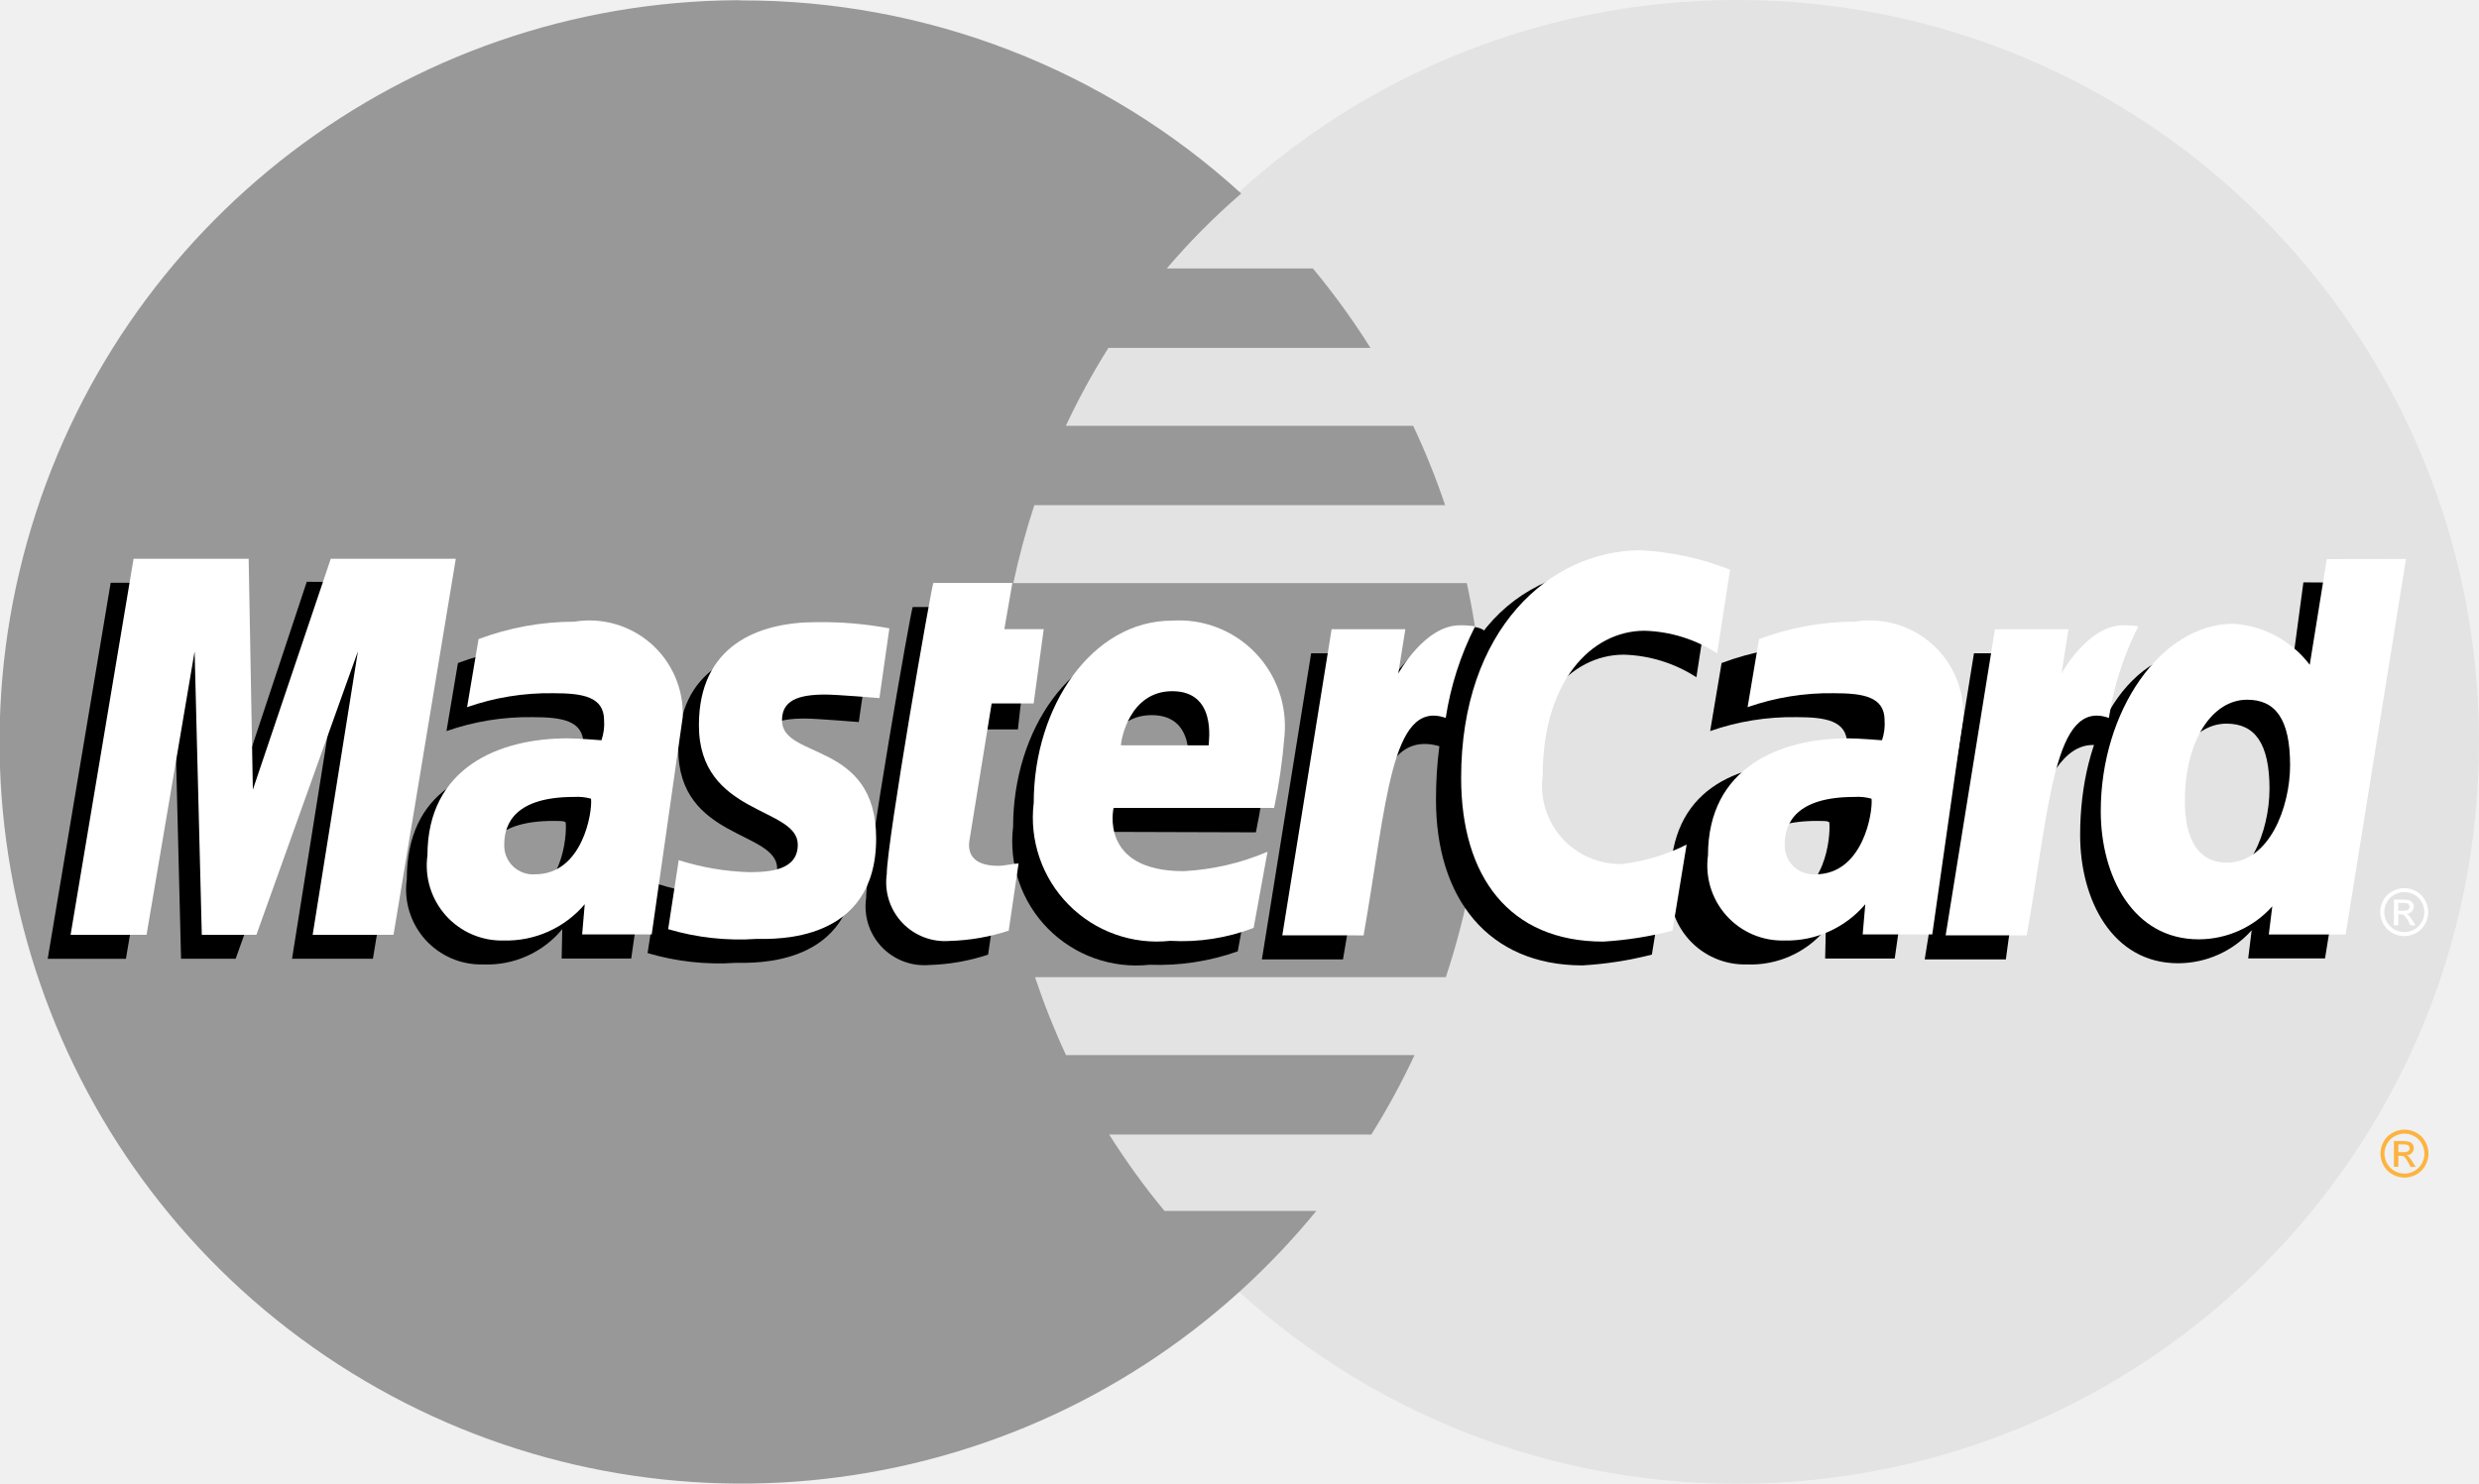
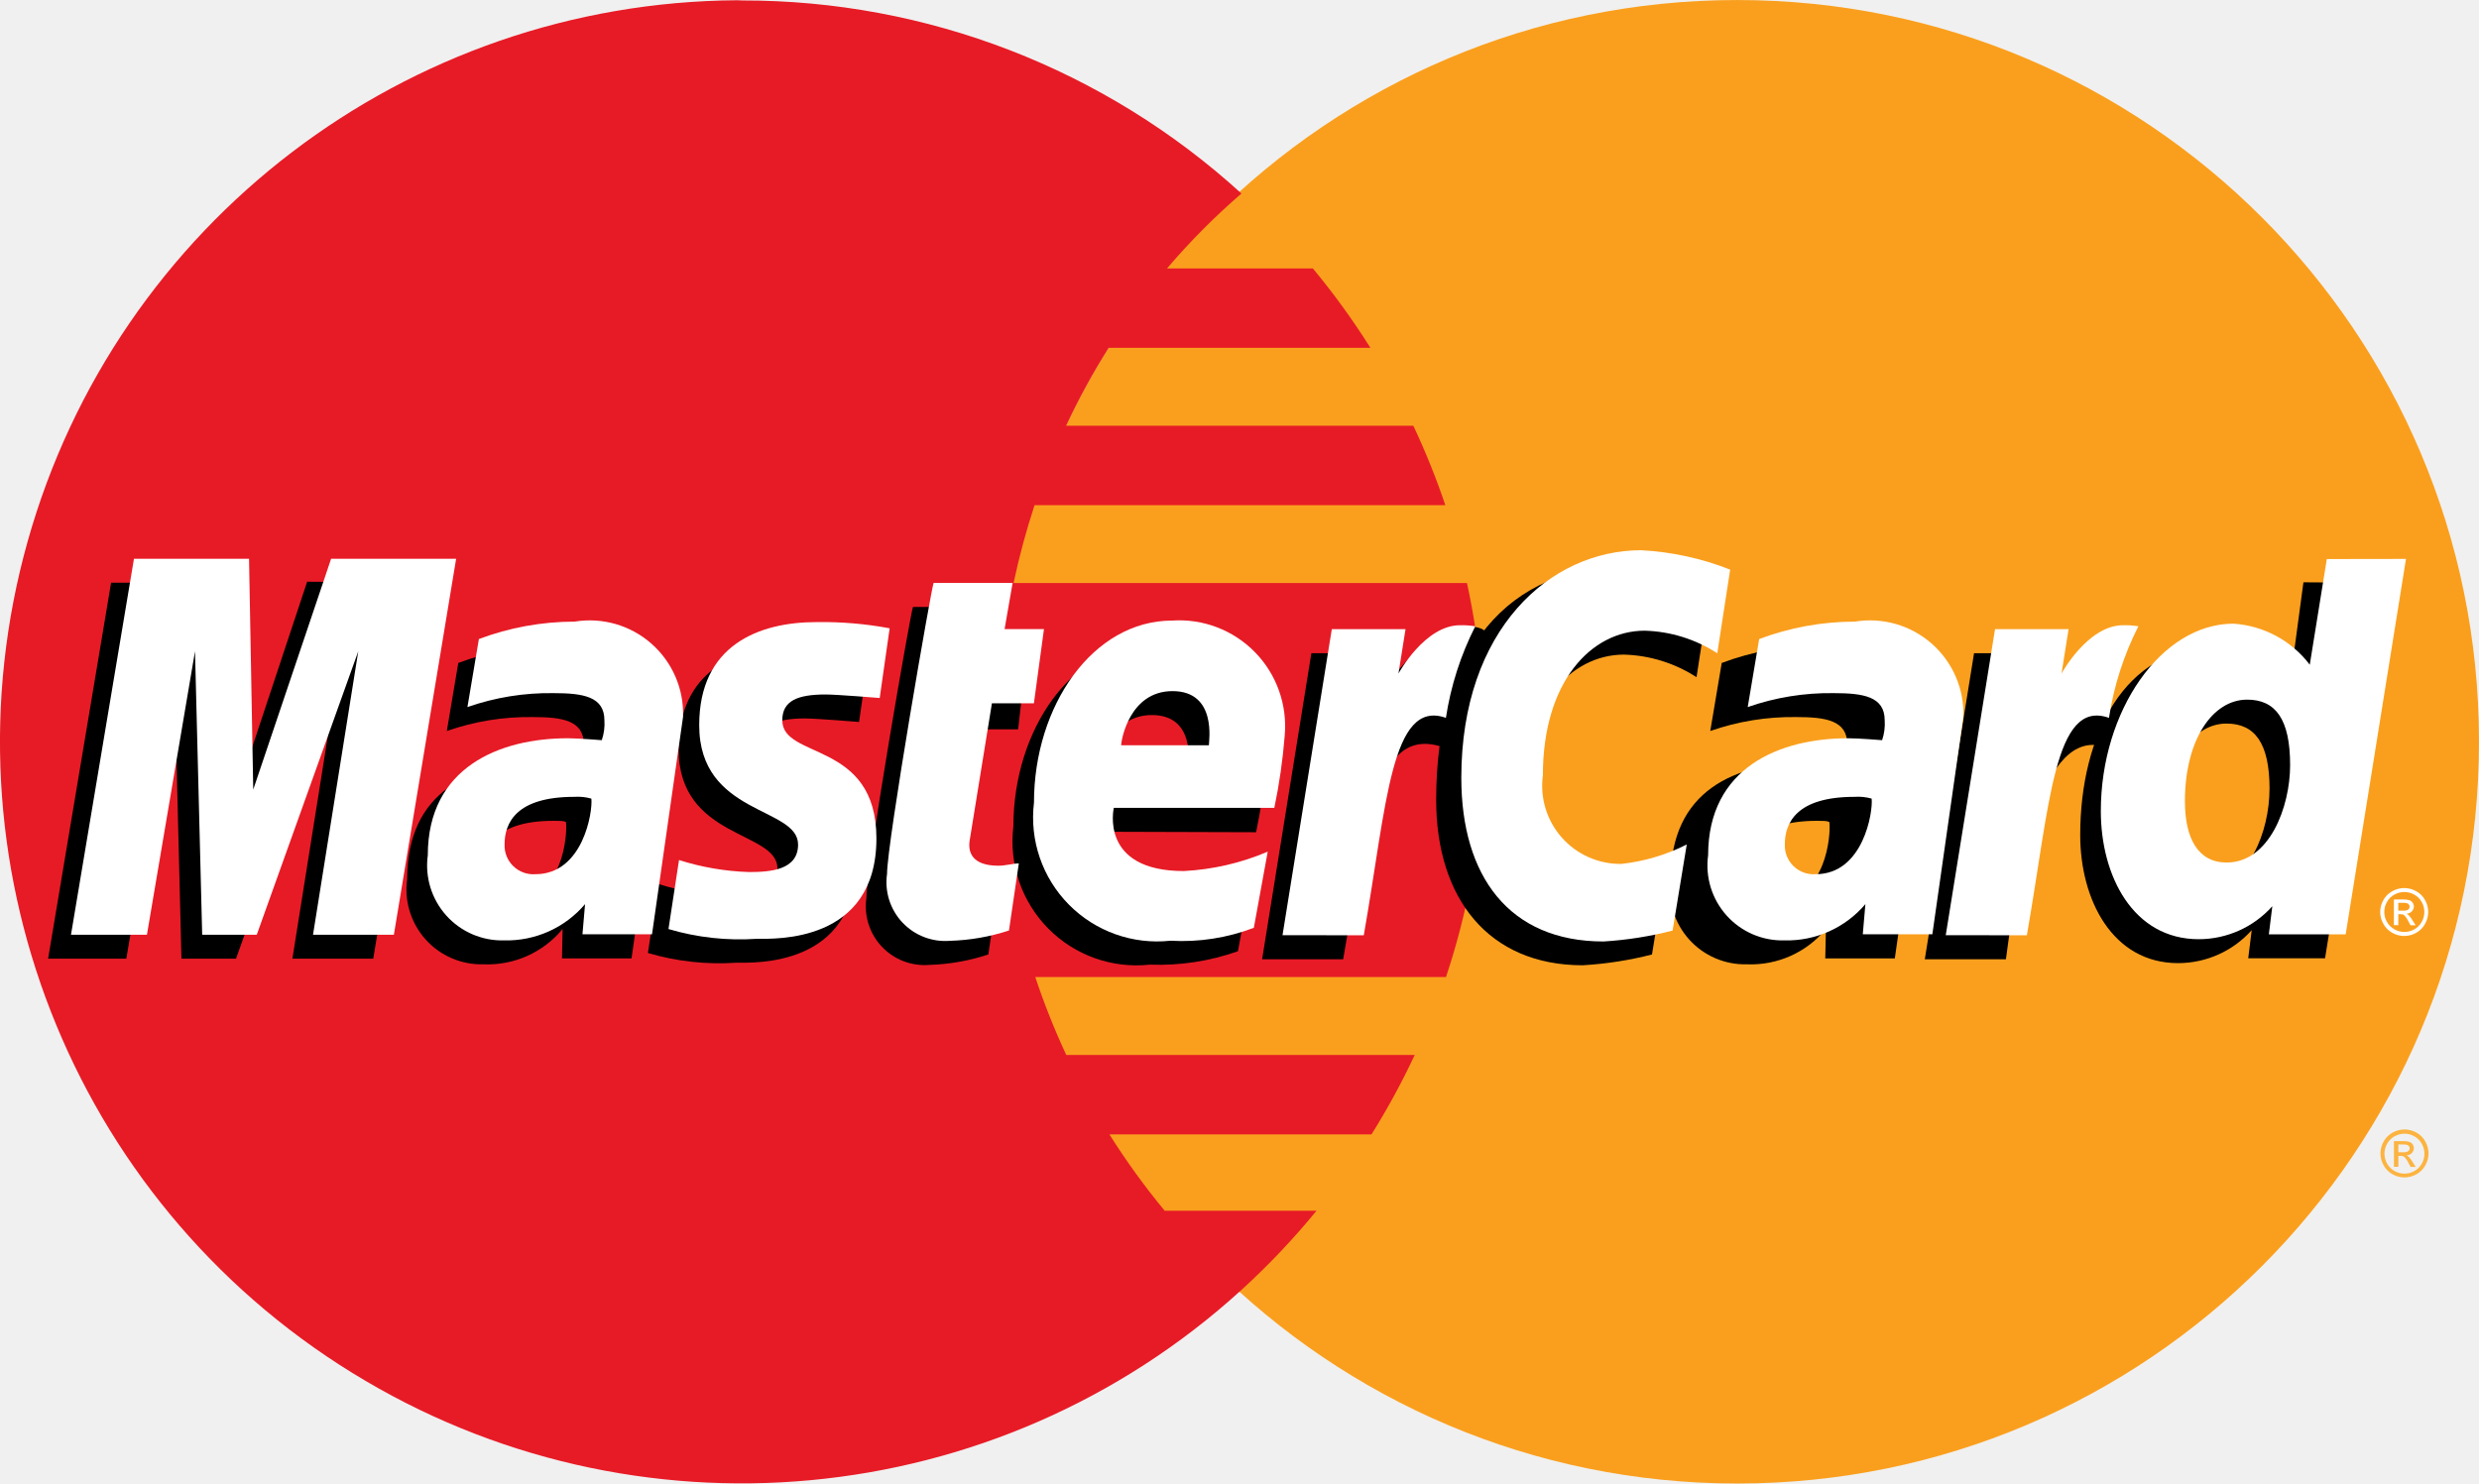
- <svg xmlns="http://www.w3.org/2000/svg" id="MasterCard_Logo" width="59.039" height="35.346" viewBox="0 0 59.039 35.346">
-   <g id="Groupe_994" data-name="Groupe 994">
+ <svg xmlns="http://www.w3.org/2000/svg" width="59.049" height="35.347" viewBox="0 0 59.049 35.347">
+   <g id="Groupe_994" data-name="Groupe 994" transform="translate(0.01 0.001)">
    <g id="g10305">
-       <path id="path2268" d="M156.161,19.545a17.669,17.669,0,0,1-35.338.009v-.009a17.669,17.669,0,1,1,35.338-.009Z" transform="translate(-97.122 -1.872)" fill="#e3e3e3" />
-       <path id="path1350" d="M19.522,1.895a17.669,17.669,0,1,0,12,30.734h0a17.834,17.834,0,0,0,1.794-1.892H29.7a17.256,17.256,0,0,1-1.317-1.82h6.243a17.7,17.7,0,0,0,1.029-1.892h-8.3a17.428,17.428,0,0,1-.738-1.856H36.4a17.746,17.746,0,0,0,.5-9.388H26.1a17.616,17.616,0,0,1,.5-1.856h9.784a17.669,17.669,0,0,0-.762-1.892h-8.27a16.952,16.952,0,0,1,1.014-1.856h6.239a17.707,17.707,0,0,0-1.371-1.892H29.755A16.4,16.4,0,0,1,31.528,6.5a17.606,17.606,0,0,0-11.892-4.6Z" transform="translate(-1.967 -1.89)" fill="#989898" />
-       <path id="use9412" d="M286.848,136.82a.586.586,0,0,1,.281.074.521.521,0,0,1,.213.212.572.572,0,0,1,0,.57.532.532,0,0,1-.212.212.577.577,0,0,1-.568,0,.54.54,0,0,1-.212-.212.573.573,0,0,1,0-.57.531.531,0,0,1,.214-.212.593.593,0,0,1,.282-.074m0,.095a.487.487,0,0,0-.234.062.439.439,0,0,0-.178.177.475.475,0,0,0-.065.238.485.485,0,0,0,.063.237.458.458,0,0,0,.177.176.479.479,0,0,0,.474,0,.451.451,0,0,0,.176-.176.484.484,0,0,0,.062-.237.476.476,0,0,0-.064-.238.435.435,0,0,0-.178-.177.479.479,0,0,0-.233-.062m-.251.793v-.615h.212a.493.493,0,0,1,.156.018.151.151,0,0,1,.077.059.159.159,0,0,1,.029.09.162.162,0,0,1-.048.117.189.189,0,0,1-.127.056.179.179,0,0,1,.053.033.679.679,0,0,1,.091.122l.075.12h-.121l-.054-.1a.5.5,0,0,0-.1-.143.13.13,0,0,0-.079-.021H286.7v.261h-.1m.1-.347h.12a.194.194,0,0,0,.117-.026.084.084,0,0,0,.032-.068.081.081,0,0,0-.015-.049.093.093,0,0,0-.042-.032.31.31,0,0,0-.1-.011H286.7v.186" transform="translate(-229.582 -109.91)" fill="#fcb340" />
+       <path id="path2268" d="M156.161,19.545a17.669,17.669,0,0,1-35.338.009v-.009a17.669,17.669,0,1,1,35.338-.009Z" transform="translate(-97.122 -1.872)" fill="#fa9f1d" />
+       <path id="path1350" d="M19.522,1.895a17.669,17.669,0,1,0,12,30.734h0a17.834,17.834,0,0,0,1.794-1.892H29.7a17.257,17.257,0,0,1-1.317-1.82h6.243a17.7,17.7,0,0,0,1.029-1.892h-8.3a17.427,17.427,0,0,1-.738-1.856H36.4a17.746,17.746,0,0,0,.5-9.388H26.1a17.616,17.616,0,0,1,.5-1.856h9.784a17.669,17.669,0,0,0-.762-1.892h-8.27a16.953,16.953,0,0,1,1.014-1.856H34.6a17.707,17.707,0,0,0-1.371-1.892H29.755A16.4,16.4,0,0,1,31.528,6.5,17.606,17.606,0,0,0,19.636,1.9Z" transform="translate(-1.967 -1.89)" fill="#e71b26" />
+       <path id="use9412" d="M286.848,136.82a.586.586,0,0,1,.281.074.521.521,0,0,1,.213.212.572.572,0,0,1,0,.57.532.532,0,0,1-.212.212.577.577,0,0,1-.568,0,.54.54,0,0,1-.212-.212.573.573,0,0,1,0-.57.531.531,0,0,1,.214-.212.593.593,0,0,1,.282-.074m0,.1a.487.487,0,0,0-.234.062.439.439,0,0,0-.178.177.476.476,0,0,0-.065.238.485.485,0,0,0,.063.237.458.458,0,0,0,.177.176.479.479,0,0,0,.474,0,.451.451,0,0,0,.176-.176.484.484,0,0,0,.062-.237.475.475,0,0,0-.064-.238.435.435,0,0,0-.178-.177.479.479,0,0,0-.233-.062m-.251.793v-.615h.212a.492.492,0,0,1,.156.018.151.151,0,0,1,.077.059.159.159,0,0,1,.029.09.162.162,0,0,1-.048.117.189.189,0,0,1-.127.056.179.179,0,0,1,.053.033.68.68,0,0,1,.091.122l.075.12h-.121l-.054-.1a.5.5,0,0,0-.1-.143.13.13,0,0,0-.079-.021H286.7v.261h-.1m.1-.347h.12a.194.194,0,0,0,.117-.026.084.084,0,0,0,.032-.068.081.081,0,0,0-.015-.049.093.093,0,0,0-.042-.032.31.31,0,0,0-.1-.011H286.7v.186" transform="translate(-229.582 -109.91)" fill="#fcb340" />
    </g>
    <g id="g16480" transform="translate(1.127 13.11)">
      <g id="g13802" transform="translate(0 0.372)">
-         <path id="path13804" d="M122.041,66.68l.235-1.6c-.129,0-.318.056-.485.056-.655,0-.737-.35-.685-.606l.645-3.216h1l.205-1.815h-.938l.191-1.1h-1.963c-.041.041-1.11,6.186-1.11,6.935a1.4,1.4,0,0,0,1.5,1.593A4.94,4.94,0,0,0,122.041,66.68Z" transform="translate(-99.636 -57.42)" />
-         <path id="path13806" d="M136.706,67.207a2.953,2.953,0,0,0,3.25,3.29,5.656,5.656,0,0,0,2.1-.32l.331-1.815a6.816,6.816,0,0,1-2.114.474c-2.02,0-1.666-1.506-1.666-1.506l3.881.012a13.51,13.51,0,0,0,.247-1.715A2.578,2.578,0,0,0,140,62.865C138.107,62.865,136.706,64.9,136.706,67.207Zm3.3-2.657c1.062,0,.866,1.193.866,1.29h-2.089C138.783,65.716,138.98,64.55,140.005,64.55Z" transform="translate(-113.705 -60.996)" />
-         <path id="path13808" d="M192.366,62.751,192.7,60.7a4.53,4.53,0,0,1-1.557.463,1.862,1.862,0,0,1-1.87-2.114c0-2.221,1.148-3.443,2.426-3.443a3.349,3.349,0,0,1,1.728.538l.307-1.993a3.742,3.742,0,0,0-1.886-.66c-2.94-.012-4.623,2.036-4.623,5.575,0,2.346,1.246,3.942,3.491,3.942A8.7,8.7,0,0,0,192.366,62.751Z" transform="translate(-154.153 -53.492)" />
-         <path id="path13810" d="M67.794,63.012a6.5,6.5,0,0,0-2.279.415l-.273,1.621a5.939,5.939,0,0,1,2.05-.332c.7,0,1.213.079,1.213.648a1.206,1.206,0,0,1-.063.473s-.553-.046-.809-.046c-1.837,0-3.336.694-3.336,2.788a1.785,1.785,0,0,0,1.816,2.028A2.318,2.318,0,0,0,68,69.766l-.015.7h1.657l.739-5.181A2.224,2.224,0,0,0,67.794,63.012Zm.287,4.207c.036.316-.082,1.812-1.215,1.812a.685.685,0,0,1-.736-.71c0-.515.28-1.133,1.658-1.133C68.109,67.187,68.027,67.21,68.081,67.219Z" transform="translate(-55.736 -61.114)" />
-         <path id="path13812" d="M95.139,70.615c.424,0,2.846.108,2.846-2.392,0-2.337-2.242-1.875-2.242-2.814,0-.467.366-.614,1.034-.614.265,0,1.286.084,1.286.084l.237-1.661a8.776,8.776,0,0,0-1.736-.148c-1.392,0-2.8.556-2.8,2.456,0,2.154,2.355,1.938,2.355,2.845,0,.606-.658.655-1.165.655a6.148,6.148,0,0,1-1.67-.287l-.251,1.644A5.99,5.99,0,0,0,95.139,70.615Z" transform="translate(-78.737 -61.16)" />
-         <path id="path13814" d="M269.458,55.455l-.34,2.534a2.487,2.487,0,0,0-1.817-.978c-2.086,0-3.16,2.078-3.16,4.466,0,1.541.767,3.052,2.333,3.052a2.352,2.352,0,0,0,1.752-.786l-.083.671h1.83l1.437-8.946Zm-.808,4.926c0,.994-.492,2.321-1.512,2.321-.677,0-.995-.569-.995-1.46,0-1.459.655-2.421,1.482-2.421C268.3,58.82,268.651,59.285,268.651,60.381Z" transform="translate(-215.728 -55.064)" />
+         <path id="path13804" d="M122.041,66.68l.235-1.6c-.129,0-.318.056-.485.056-.655,0-.737-.35-.685-.606l.645-3.216h1l.205-1.815h-.938l.191-1.1h-1.963c-.041.041-1.11,6.186-1.11,6.935a1.4,1.4,0,0,0,1.5,1.593,4.94,4.94,0,0,0,1.4-.247Z" transform="translate(-99.636 -57.42)" />
+         <path id="path13806" d="M136.706,67.207a2.953,2.953,0,0,0,3.25,3.29,5.656,5.656,0,0,0,2.1-.32l.331-1.815a6.816,6.816,0,0,1-2.114.474c-2.02,0-1.666-1.506-1.666-1.506l3.881.012a13.507,13.507,0,0,0,.247-1.715A2.578,2.578,0,0,0,140,62.865C138.107,62.865,136.706,64.9,136.706,67.207Zm3.3-2.657c1.062,0,.866,1.193.866,1.29h-2.089c0-.124.2-1.29,1.222-1.29Z" transform="translate(-113.705 -60.996)" />
+         <path id="path13808" d="M192.366,62.751,192.7,60.7a4.53,4.53,0,0,1-1.557.463,1.862,1.862,0,0,1-1.87-2.114c0-2.221,1.148-3.443,2.426-3.443a3.349,3.349,0,0,1,1.728.538l.307-1.993a3.742,3.742,0,0,0-1.886-.66c-2.94-.012-4.623,2.036-4.623,5.575,0,2.346,1.246,3.942,3.491,3.942a8.7,8.7,0,0,0,1.65-.257Z" transform="translate(-154.153 -53.492)" />
+         <path id="path13810" d="M67.794,63.012a6.5,6.5,0,0,0-2.279.415l-.273,1.621a5.939,5.939,0,0,1,2.05-.332c.7,0,1.213.079,1.213.648a1.206,1.206,0,0,1-.063.473s-.553-.046-.809-.046c-1.837,0-3.336.694-3.336,2.788a1.785,1.785,0,0,0,1.816,2.028A2.318,2.318,0,0,0,68,69.766l-.015.7h1.657l.739-5.181a2.224,2.224,0,0,0-2.587-2.273Zm.287,4.207c.036.316-.082,1.812-1.215,1.812a.685.685,0,0,1-.736-.71c0-.515.28-1.133,1.658-1.133C68.109,67.187,68.027,67.21,68.081,67.219Z" transform="translate(-55.736 -61.114)" />
+         <path id="path13812" d="M95.139,70.615c.424,0,2.846.108,2.846-2.392,0-2.337-2.242-1.875-2.242-2.814,0-.467.366-.614,1.034-.614.265,0,1.286.084,1.286.084l.237-1.661a8.777,8.777,0,0,0-1.736-.148c-1.392,0-2.8.556-2.8,2.456,0,2.154,2.355,1.938,2.355,2.845,0,.606-.658.655-1.165.655a6.148,6.148,0,0,1-1.67-.287l-.251,1.644A5.99,5.99,0,0,0,95.139,70.615Z" transform="translate(-78.737 -61.16)" />
+         <path id="path13814" d="M269.458,55.455l-.34,2.534a2.487,2.487,0,0,0-1.817-.978c-2.086,0-3.16,2.078-3.16,4.466,0,1.541.767,3.052,2.333,3.052a2.352,2.352,0,0,0,1.752-.786l-.083.671h1.83l1.437-8.946Zm-.808,4.926c0,.994-.492,2.321-1.512,2.321-.677,0-.995-.569-.995-1.46,0-1.459.655-2.421,1.482-2.421.675,0,1.026.464,1.026,1.56Z" transform="translate(-215.728 -55.064)" />
        <path id="path13816" d="M23.234,64.365l1.145-6.754.168,6.754h1.3l2.418-6.754L27.19,64.365h1.926L30.6,55.407l-3.059-.023-1.82,5.485-.05-5.461h-2.8l-1.5,8.958h1.872Z" transform="translate(-21.362 -55.007)" />
-         <path id="path13818" d="M168.344,68.592c.548-3.114.743-5.573,2.34-5.064a10.852,10.852,0,0,1,1.026-2.763s-.079-.117-.573-.117c-.842,0-1.967,1.71-1.967,1.71l.168-1.057h-1.752l-1.173,7.292h1.932Z" transform="translate(-137.487 -59.22)" />
+         <path id="path13818" d="M168.344,68.592c.548-3.114.743-5.573,2.34-5.064a10.853,10.853,0,0,1,1.026-2.763s-.079-.117-.573-.117c-.842,0-1.967,1.71-1.967,1.71l.168-1.057h-1.752l-1.173,7.292h1.932Z" transform="translate(-137.487 -59.22)" />
        <g id="use14699" transform="translate(38.657 1.898)">
-           <path id="path13810_1_" d="M-626.587,63.012a6.5,6.5,0,0,0-2.279.415l-.273,1.621a5.941,5.941,0,0,1,2.05-.332c.7,0,1.213.079,1.213.648a1.21,1.21,0,0,1-.062.473s-.553-.046-.809-.046c-1.837,0-3.336.694-3.336,2.788a1.785,1.785,0,0,0,1.816,2.028,2.318,2.318,0,0,0,1.883-.841l-.016.7h1.657l.739-5.181A2.224,2.224,0,0,0-626.587,63.012Zm.286,4.207c.036.316-.082,1.812-1.215,1.812a.685.685,0,0,1-.736-.71c0-.515.279-1.133,1.658-1.133C-626.272,67.187-626.354,67.21-626.3,67.219Z" transform="translate(630.083 -63.012)" />
+           <path id="path13810_1_" d="M-626.587,63.012a6.5,6.5,0,0,0-2.279.415l-.273,1.621a5.941,5.941,0,0,1,2.05-.332c.7,0,1.213.079,1.213.648a1.208,1.208,0,0,1-.062.473s-.553-.046-.809-.046c-1.837,0-3.336.694-3.336,2.788a1.785,1.785,0,0,0,.439,1.434,1.785,1.785,0,0,0,1.377.594,2.318,2.318,0,0,0,1.883-.841l-.016.7h1.657l.739-5.181a2.224,2.224,0,0,0-.753-1.748,2.224,2.224,0,0,0-1.83-.525Zm.286,4.207c.036.316-.082,1.812-1.215,1.812a.685.685,0,0,1-.527-.19.685.685,0,0,1-.209-.52c0-.515.279-1.133,1.658-1.133.322,0,.24.022.294.031Z" transform="translate(630.083 -63.012)" />
        </g>
        <path id="use14701" d="M247.508,71.211c.3-2.291.857-5.507,2.339-5.064.229-1.205.008-1.2-.485-1.2a8.8,8.8,0,0,0-1.03.031l.168-1.057h-1.752l-1.173,7.292h1.933Z" transform="translate(-200.864 -61.84)" />
      </g>
-       <g id="g10289" transform="translate(0.549 0)">
-         <path id="path4157" d="M110.754,79.812l.235-1.6c-.129,0-.318.055-.485.055-.655,0-.727-.348-.685-.606l.529-3.263h1l.24-1.769h-.938l.191-1.1h-1.881c-.041.041-1.11,6.186-1.11,6.934a1.4,1.4,0,0,0,1.5,1.593A4.948,4.948,0,0,0,110.754,79.812Z" transform="translate(-88.407 -70.751)" fill="#fff" />
-         <path id="path4155" d="M125.423,80.338a2.953,2.953,0,0,0,3.25,3.29,4.788,4.788,0,0,0,1.987-.308l.331-1.814a5.858,5.858,0,0,1-2,.462c-2.02,0-1.666-1.506-1.666-1.506h3.823a13.531,13.531,0,0,0,.247-1.716A2.522,2.522,0,0,0,128.715,76C126.823,76,125.423,78.035,125.423,80.338Zm3.3-2.657c1.062,0,.866,1.193.866,1.29H127.5C127.5,78.847,127.7,77.681,128.722,77.681Z" transform="translate(-102.48 -74.325)" fill="#fff" />
-         <path id="path4151" d="M181.507,76.679l.337-2.051a4.525,4.525,0,0,1-1.557.463,1.862,1.862,0,0,1-1.87-2.114c0-2.221,1.148-3.443,2.426-3.443a3.35,3.35,0,0,1,1.728.538l.307-1.993a6.755,6.755,0,0,0-2.119-.462c-2.172,0-4.285,1.884-4.285,5.422,0,2.346,1.141,3.9,3.386,3.9A8.675,8.675,0,0,0,181.507,76.679Z" transform="translate(-143.352 -67.618)" fill="#fff" />
-         <path id="path4149" d="M56.51,76.143a6.5,6.5,0,0,0-2.279.415l-.273,1.621a5.939,5.939,0,0,1,2.05-.332c.7,0,1.213.079,1.213.648a1.2,1.2,0,0,1-.063.473s-.553-.046-.808-.046c-1.627,0-3.336.694-3.336,2.788a1.786,1.786,0,0,0,1.816,2.028,2.448,2.448,0,0,0,1.93-.864l-.062.719h1.657l.739-5.181A2.224,2.224,0,0,0,56.51,76.143Zm.4,4.218c.036.316-.2,1.8-1.331,1.8a.685.685,0,0,1-.736-.71c0-.515.28-1.133,1.658-1.133A1.2,1.2,0,0,1,56.913,80.361Z" transform="translate(-44.51 -74.443)" fill="#fff" />
-         <path id="path4145" d="M83.856,83.746c.424,0,2.846.108,2.846-2.392,0-2.337-2.242-1.875-2.242-2.814,0-.467.366-.615,1.034-.615.265,0,1.286.084,1.286.084l.237-1.661a8.775,8.775,0,0,0-1.736-.148c-1.392,0-2.8.556-2.8,2.456,0,2.154,2.355,1.938,2.355,2.845,0,.606-.658.655-1.165.655A6.142,6.142,0,0,1,82,81.87l-.251,1.644A5.971,5.971,0,0,0,83.856,83.746Z" transform="translate(-67.512 -74.489)" fill="#fff" />
-         <path id="path4139" d="M258.241,68.656l-.406,2.518a2.486,2.486,0,0,0-1.817-.978c-1.724,0-3.16,2.078-3.16,4.466,0,1.541.766,3.052,2.333,3.052a2.352,2.352,0,0,0,1.752-.786l-.083.671h1.83l1.437-8.946Zm-.874,4.91c0,.994-.492,2.321-1.512,2.321-.677,0-.994-.568-.994-1.46,0-1.458.655-2.421,1.482-2.421C257.02,72.005,257.367,72.47,257.367,73.565Z" transform="translate(-204.503 -68.447)" fill="#fff" />
+       <g id="g10289" transform="translate(0.549)">
+         <path id="path4157" d="M110.754,79.812l.235-1.6c-.129,0-.318.055-.485.055-.655,0-.727-.348-.685-.606l.529-3.263h1l.24-1.769h-.938l.191-1.1H108.96c-.041.041-1.11,6.186-1.11,6.934a1.4,1.4,0,0,0,1.5,1.593,4.948,4.948,0,0,0,1.4-.244Z" transform="translate(-88.407 -70.751)" fill="#fff" />
+         <path id="path4155" d="M125.423,80.338a2.953,2.953,0,0,0,3.25,3.29,4.788,4.788,0,0,0,1.987-.308l.331-1.814a5.858,5.858,0,0,1-2,.462c-2.02,0-1.666-1.506-1.666-1.506h3.823a13.534,13.534,0,0,0,.247-1.716A2.522,2.522,0,0,0,128.715,76C126.823,76,125.423,78.035,125.423,80.338Zm3.3-2.657c1.062,0,.866,1.193.866,1.29H127.5c0-.124.2-1.29,1.222-1.29Z" transform="translate(-102.48 -74.325)" fill="#fff" />
+         <path id="path4151" d="M181.507,76.679l.337-2.051a4.525,4.525,0,0,1-1.557.463,1.862,1.862,0,0,1-1.87-2.114c0-2.221,1.148-3.443,2.426-3.443a3.35,3.35,0,0,1,1.728.538l.307-1.993a6.755,6.755,0,0,0-2.119-.462c-2.172,0-4.285,1.884-4.285,5.422,0,2.346,1.141,3.9,3.386,3.9A8.674,8.674,0,0,0,181.507,76.679Z" transform="translate(-143.352 -67.618)" fill="#fff" />
+         <path id="path4149" d="M56.51,76.143a6.5,6.5,0,0,0-2.279.415l-.273,1.621a5.939,5.939,0,0,1,2.05-.332c.7,0,1.213.079,1.213.648a1.2,1.2,0,0,1-.063.473s-.553-.046-.808-.046c-1.627,0-3.336.694-3.336,2.788a1.786,1.786,0,0,0,1.816,2.028,2.448,2.448,0,0,0,1.93-.864l-.062.719h1.657l.739-5.181a2.224,2.224,0,0,0-2.584-2.269Zm.4,4.218c.036.316-.2,1.8-1.331,1.8a.685.685,0,0,1-.736-.71c0-.515.28-1.133,1.658-1.133a1.2,1.2,0,0,1,.412.043Z" transform="translate(-44.51 -74.443)" fill="#fff" />
+         <path id="path4145" d="M83.856,83.746c.424,0,2.846.108,2.846-2.392,0-2.337-2.242-1.875-2.242-2.814,0-.467.366-.615,1.034-.615.265,0,1.286.084,1.286.084l.237-1.661a8.775,8.775,0,0,0-1.736-.148c-1.392,0-2.8.556-2.8,2.456,0,2.154,2.355,1.938,2.355,2.845,0,.606-.658.655-1.165.655A6.142,6.142,0,0,1,82,81.87l-.251,1.644a5.971,5.971,0,0,0,2.107.232Z" transform="translate(-67.512 -74.489)" fill="#fff" />
+         <path id="path4139" d="M258.241,68.656l-.406,2.518a2.486,2.486,0,0,0-1.817-.978c-1.724,0-3.16,2.078-3.16,4.466,0,1.541.766,3.052,2.333,3.052a2.352,2.352,0,0,0,1.752-.786l-.083.671h1.83l1.437-8.946Zm-.874,4.91c0,.994-.492,2.321-1.512,2.321-.677,0-.994-.568-.994-1.46,0-1.458.655-2.421,1.482-2.421.677,0,1.024.464,1.024,1.559Z" transform="translate(-204.503 -68.447)" fill="#fff" />
        <path id="path4133" d="M12.184,77.59l1.145-6.754L13.5,77.59h1.3l2.418-6.754L16.14,77.59h1.926l1.483-8.958H16.571l-1.855,5.5-.1-5.5H11.875l-1.5,8.958Z" transform="translate(-10.37 -68.43)" fill="#fff" />
        <path id="path4131" d="M157.062,83.965c.548-3.114.649-5.643,1.956-5.18a7.237,7.237,0,0,1,.7-2.182,1.985,1.985,0,0,0-.363-.025c-.842,0-1.467,1.151-1.467,1.151l.168-1.057H156.3l-1.174,7.292Z" transform="translate(-126.263 -74.792)" fill="#fff" />
        <g id="use8523" transform="translate(39 1.7)">
-           <path id="path4149_1_" d="M-637.567,76.143a6.5,6.5,0,0,0-2.279.415l-.273,1.621a5.939,5.939,0,0,1,2.05-.332c.7,0,1.213.079,1.213.648a1.21,1.21,0,0,1-.062.473s-.553-.046-.808-.046c-1.627,0-3.336.694-3.336,2.788a1.785,1.785,0,0,0,1.816,2.028,2.447,2.447,0,0,0,1.93-.864l-.062.719h1.657l.739-5.181A2.224,2.224,0,0,0-637.567,76.143Zm.4,4.218c.036.316-.2,1.8-1.332,1.8a.685.685,0,0,1-.736-.71c0-.515.28-1.133,1.658-1.133A1.2,1.2,0,0,1-637.163,80.361Z" transform="translate(641.063 -76.143)" fill="#fff" />
+           <path id="path4149_1_" d="M-637.567,76.143a6.5,6.5,0,0,0-2.279.415l-.273,1.621a5.939,5.939,0,0,1,2.05-.332c.7,0,1.213.079,1.213.648a1.209,1.209,0,0,1-.062.473s-.553-.046-.808-.046c-1.627,0-3.336.694-3.336,2.788a1.785,1.785,0,0,0,.439,1.434,1.785,1.785,0,0,0,1.377.594,2.447,2.447,0,0,0,1.93-.864l-.062.719h1.657l.739-5.181a2.224,2.224,0,0,0-.756-1.746,2.224,2.224,0,0,0-1.829-.523Zm.4,4.218c.036.316-.2,1.8-1.332,1.8a.685.685,0,0,1-.527-.19.685.685,0,0,1-.209-.52c0-.515.28-1.133,1.658-1.133a1.2,1.2,0,0,1,.414.043Z" transform="translate(641.063 -76.143)" fill="#fff" />
        </g>
        <g id="use8525" transform="translate(44.661 1.787)">
          <path id="path4131_1_" d="M-206.018,83.965c.548-3.114.649-5.643,1.956-5.18a7.253,7.253,0,0,1,.7-2.182,1.985,1.985,0,0,0-.363-.025c-.842,0-1.467,1.151-1.467,1.151l.168-1.057h-1.752l-1.174,7.292Z" transform="translate(207.95 -76.579)" fill="#fff" />
        </g>
-         <path id="text9407" d="M286.808,107.975a.577.577,0,0,1,.28.074.517.517,0,0,1,.214.211.572.572,0,0,1,0,.57.529.529,0,0,1-.211.212.577.577,0,0,1-.569,0,.534.534,0,0,1-.211-.212.57.57,0,0,1,0-.57.524.524,0,0,1,.214-.211.585.585,0,0,1,.282-.074m0,.094a.484.484,0,0,0-.234.062.436.436,0,0,0-.178.176.478.478,0,0,0,0,.475.455.455,0,0,0,.178.177.481.481,0,0,0,.474,0,.453.453,0,0,0,.176-.177.477.477,0,0,0,0-.475.431.431,0,0,0-.178-.176.481.481,0,0,0-.234-.062m-.25.793v-.615h.212a.5.5,0,0,1,.157.018.151.151,0,0,1,.077.059.156.156,0,0,1,.029.09.163.163,0,0,1-.049.117.186.186,0,0,1-.127.056.19.19,0,0,1,.052.033.732.732,0,0,1,.091.122l.075.12h-.121l-.054-.1a.5.5,0,0,0-.1-.143.128.128,0,0,0-.079-.021h-.058v.261h-.1m.1-.346h.12a.192.192,0,0,0,.117-.026.083.083,0,0,0,.032-.068.081.081,0,0,0-.015-.048.091.091,0,0,0-.042-.033.313.313,0,0,0-.1-.011h-.113v.185" transform="translate(-231.225 -99.927)" fill="#fff" />
+         <path id="text9407" d="M286.808,107.975a.577.577,0,0,1,.28.074.517.517,0,0,1,.214.211.572.572,0,0,1,0,.57.529.529,0,0,1-.211.212.577.577,0,0,1-.569,0,.534.534,0,0,1-.211-.212.57.57,0,0,1,0-.57.524.524,0,0,1,.214-.211.585.585,0,0,1,.282-.074m0,.094a.484.484,0,0,0-.234.062.436.436,0,0,0-.178.176.478.478,0,0,0,0,.475.455.455,0,0,0,.178.177.481.481,0,0,0,.474,0,.453.453,0,0,0,.176-.177.477.477,0,0,0,0-.475.431.431,0,0,0-.178-.176.481.481,0,0,0-.234-.062m-.25.793v-.615h.212a.5.5,0,0,1,.157.018.151.151,0,0,1,.077.059.156.156,0,0,1,.029.09.163.163,0,0,1-.049.117.186.186,0,0,1-.127.056.19.19,0,0,1,.052.033.733.733,0,0,1,.091.122l.075.12h-.121l-.054-.1a.5.5,0,0,0-.1-.143.128.128,0,0,0-.079-.021h-.058v.261h-.1m.1-.346h.12a.192.192,0,0,0,.117-.026.083.083,0,0,0,.032-.068.081.081,0,0,0-.015-.048.091.091,0,0,0-.042-.033.313.313,0,0,0-.1-.011h-.113v.185" transform="translate(-231.225 -99.927)" fill="#fff" />
      </g>
    </g>
  </g>
</svg>
